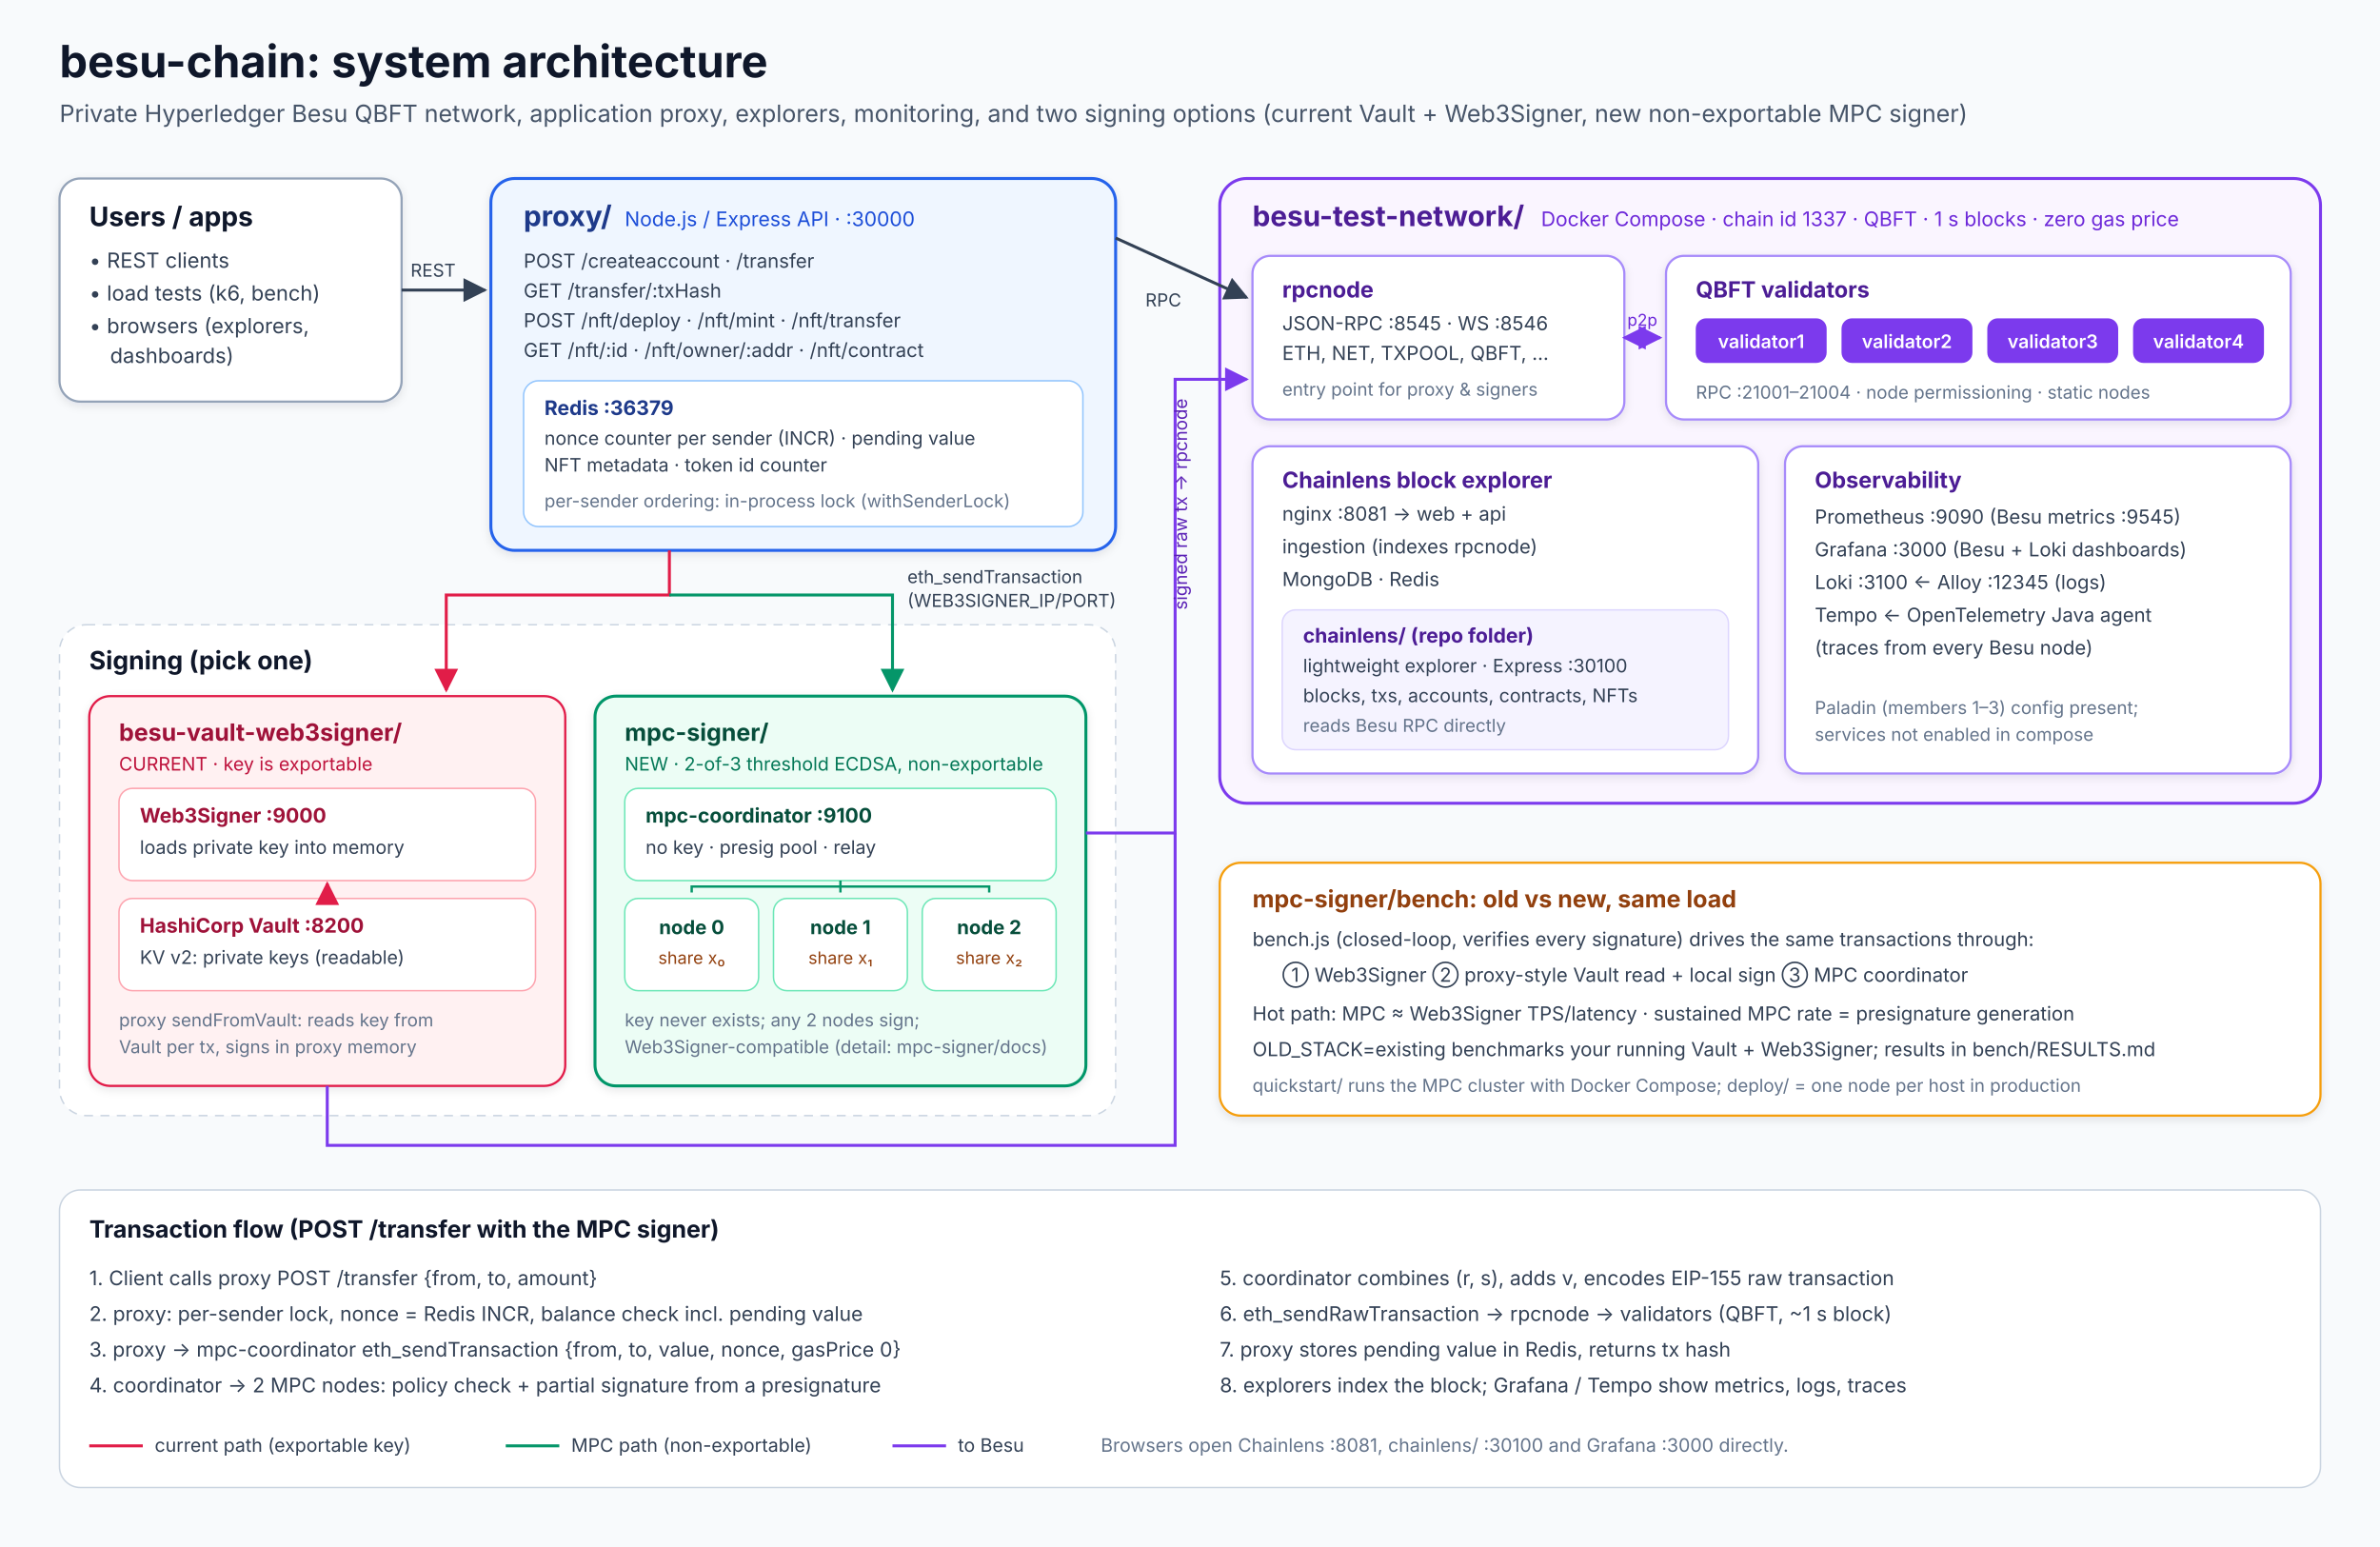
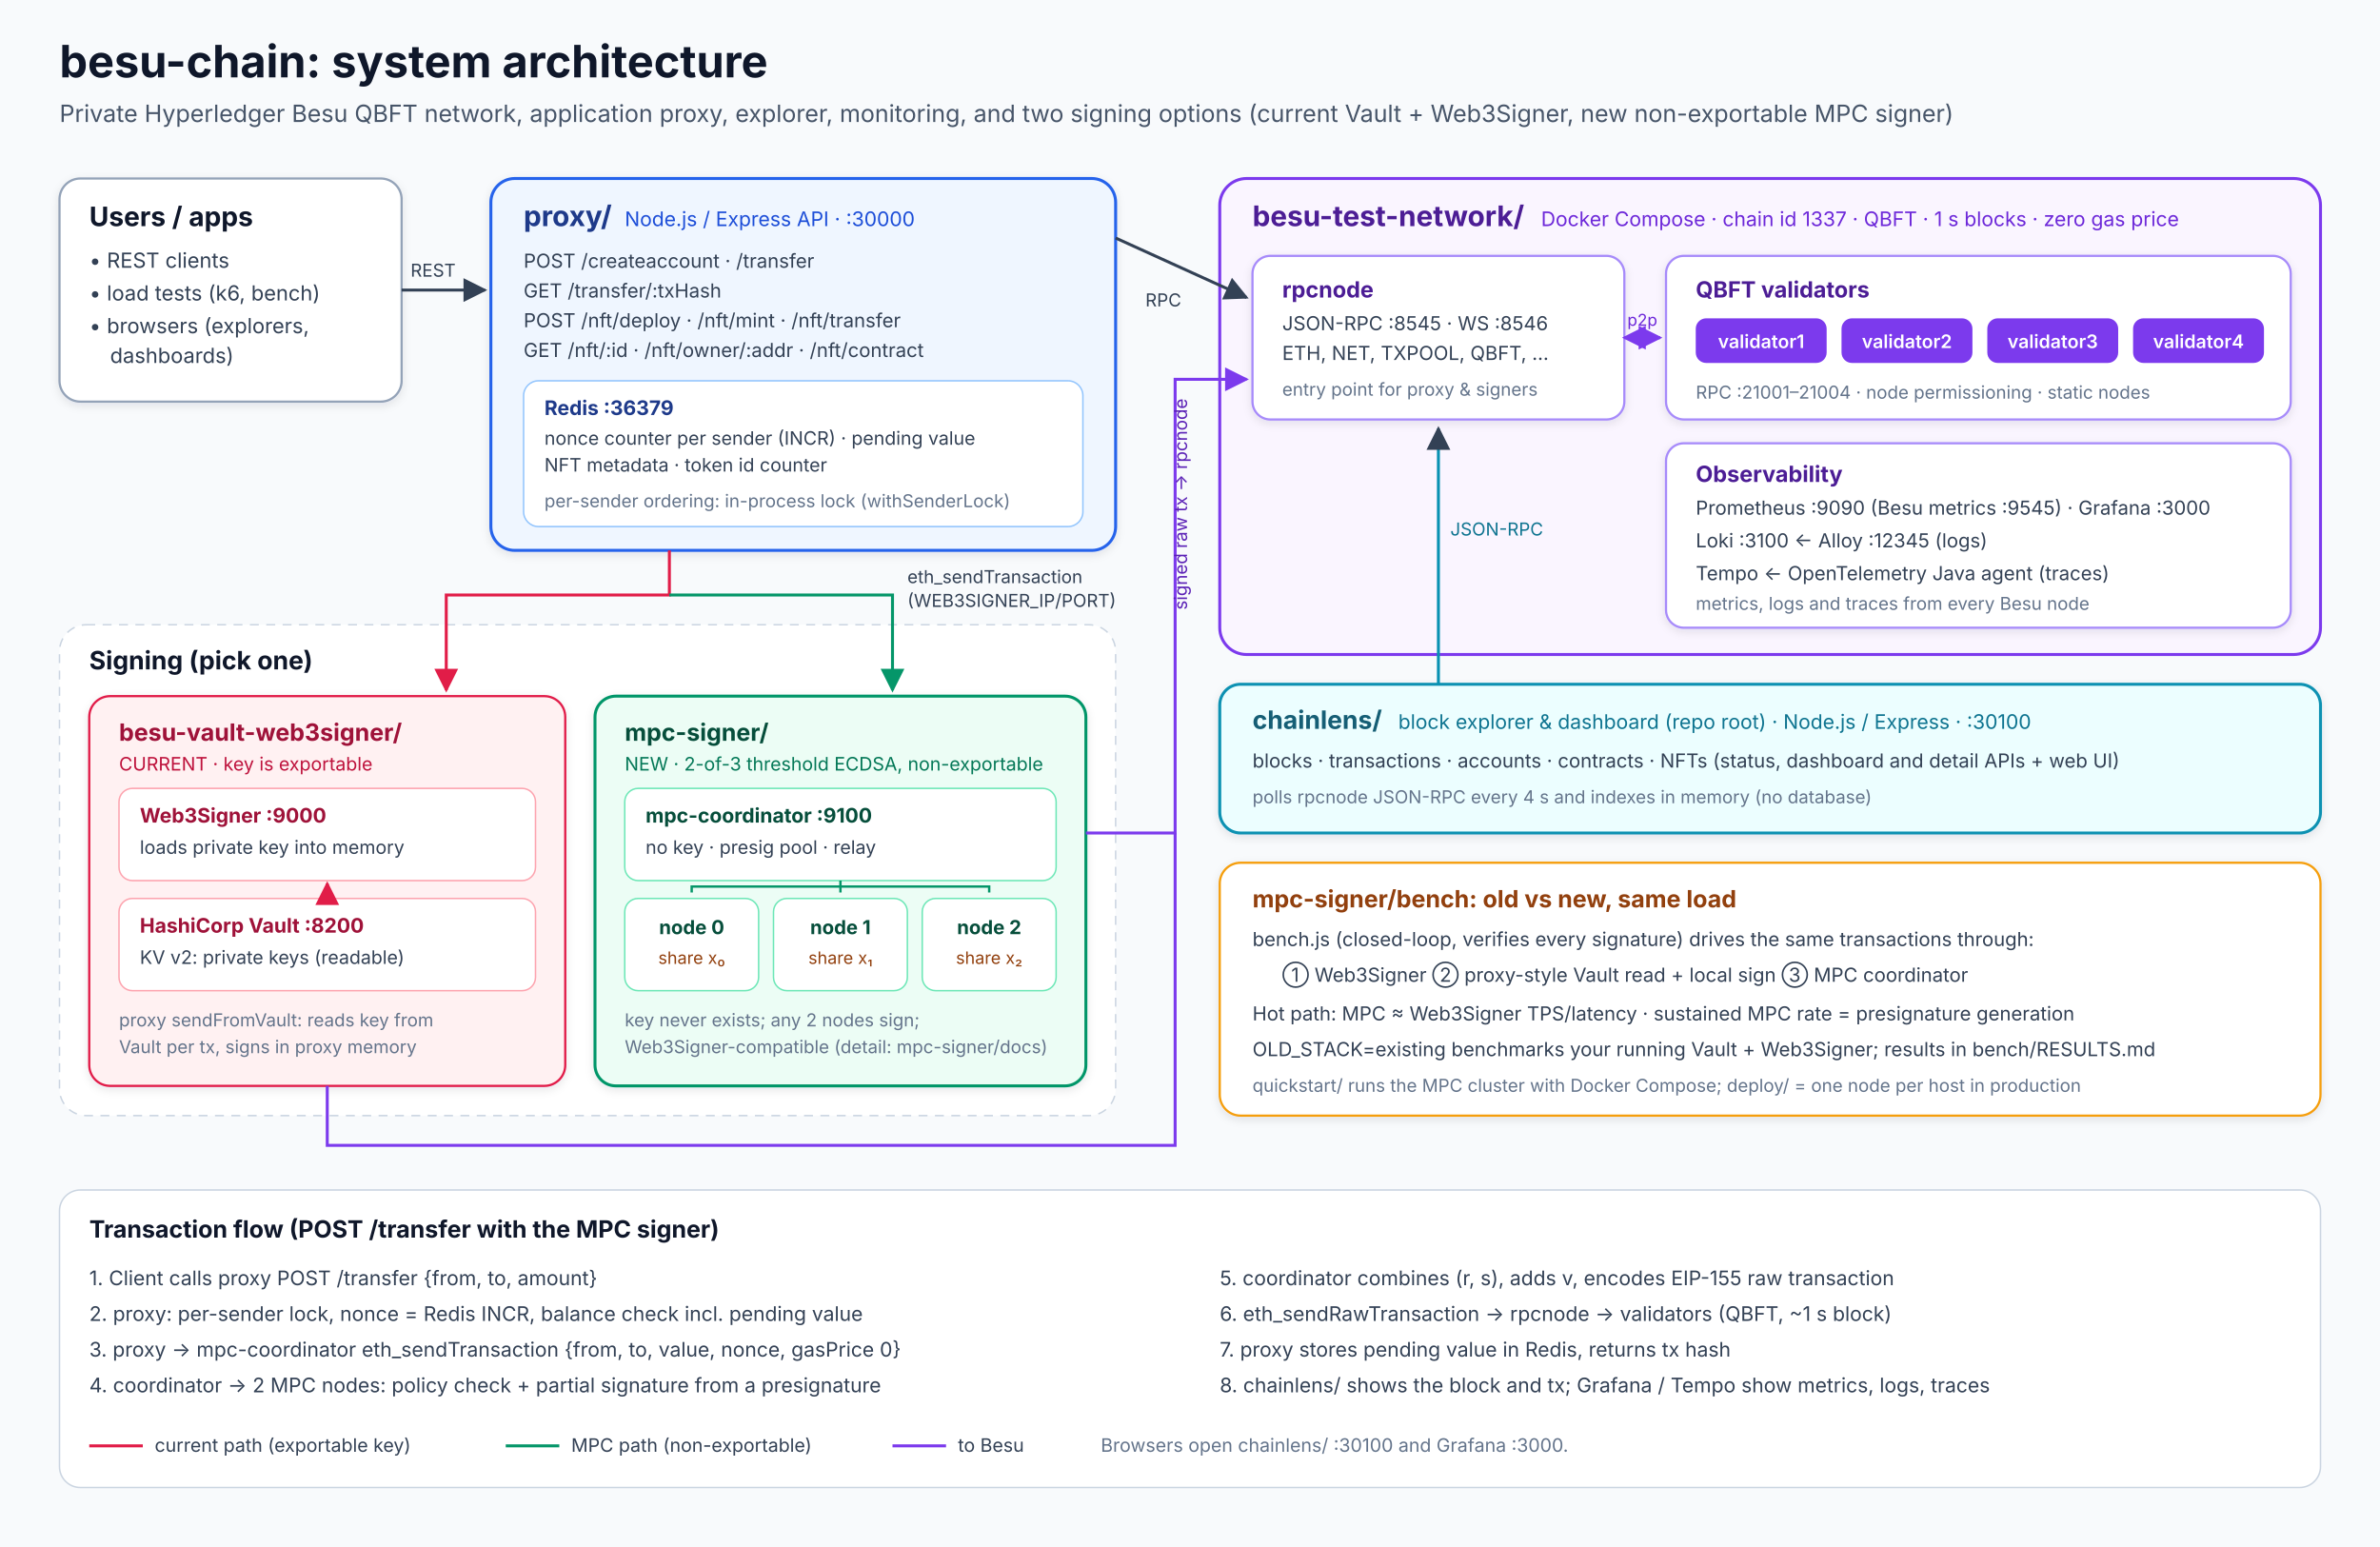
<svg xmlns="http://www.w3.org/2000/svg" width="1600" height="1040" viewBox="0 0 1600 1040" font-family="Inter, 'Segoe UI', Helvetica, Arial, sans-serif">
  <defs>
    <marker id="a" viewBox="0 0 10 10" refX="9" refY="5" markerWidth="8" markerHeight="8" orient="auto-start-reverse">
      <path d="M0,0 L10,5 L0,10 z" fill="#334155" />
    </marker>
    <marker id="aP" viewBox="0 0 10 10" refX="9" refY="5" markerWidth="8" markerHeight="8" orient="auto-start-reverse">
      <path d="M0,0 L10,5 L0,10 z" fill="#7c3aed" />
    </marker>
    <marker id="aG" viewBox="0 0 10 10" refX="9" refY="5" markerWidth="8" markerHeight="8" orient="auto-start-reverse">
      <path d="M0,0 L10,5 L0,10 z" fill="#059669" />
    </marker>
    <marker id="aR" viewBox="0 0 10 10" refX="9" refY="5" markerWidth="8" markerHeight="8" orient="auto-start-reverse">
      <path d="M0,0 L10,5 L0,10 z" fill="#e11d48" />
    </marker>
    <filter id="sh" x="-5%" y="-5%" width="110%" height="115%">
      <feDropShadow dx="0" dy="2" stdDeviation="3" flood-color="#0f172a" flood-opacity="0.10" />
    </filter>
  </defs>
  <rect width="1600" height="1040" fill="#f8fafc" />
  <text x="40" y="52" font-size="30" font-weight="700" fill="#0f172a">besu-chain: system architecture</text>
-   <text x="40" y="82" font-size="16" fill="#475569">Private Hyperledger Besu QBFT network, application proxy, explorers, monitoring, and two signing options (current Vault + Web3Signer, new non-exportable MPC signer)</text>
+   <text x="40" y="82" font-size="16" fill="#475569">Private Hyperledger Besu QBFT network, application proxy, explorer, monitoring, and two signing options (current Vault + Web3Signer, new non-exportable MPC signer)</text>
  <g filter="url(#sh)">
    <rect x="40" y="120" width="230" height="150" rx="14" fill="#ffffff" stroke="#94a3b8" stroke-width="1.5" />
  </g>
  <text x="60" y="152" font-size="18" font-weight="700" fill="#0f172a">Users / apps</text>
  <text x="60" y="180" font-size="14" fill="#334155">• REST clients</text>
  <text x="60" y="202" font-size="14" fill="#334155">• load tests (k6, bench)</text>
  <text x="60" y="224" font-size="14" fill="#334155">• browsers (explorers,</text>
  <text x="74" y="244" font-size="14" fill="#334155">dashboards)</text>
  <g filter="url(#sh)">
    <rect x="330" y="120" width="420" height="250" rx="16" fill="#eff6ff" stroke="#2563eb" stroke-width="2" />
  </g>
  <text x="352" y="152" font-size="19" font-weight="700" fill="#1e3a8a">proxy/</text>
  <text x="420" y="152" font-size="13.5" fill="#1d4ed8">Node.js / Express API · :30000</text>
  <g font-size="13" fill="#334155">
    <text x="352" y="180">POST /createaccount · /transfer</text>
    <text x="352" y="200">GET  /transfer/:txHash</text>
    <text x="352" y="220">POST /nft/deploy · /nft/mint · /nft/transfer</text>
    <text x="352" y="240">GET  /nft/:id · /nft/owner/:addr · /nft/contract</text>
  </g>
  <rect x="352" y="256" width="376" height="98" rx="10" fill="#ffffff" stroke="#93c5fd" />
  <text x="366" y="279" font-size="13.5" font-weight="700" fill="#1e3a8a">Redis :36379</text>
  <text x="366" y="299" font-size="12.5" fill="#334155">nonce counter per sender (INCR) · pending value</text>
  <text x="366" y="317" font-size="12.5" fill="#334155">NFT metadata · token id counter</text>
  <text x="366" y="341" font-size="12" fill="#64748b">per-sender ordering: in-process lock (withSenderLock)</text>
  <line x1="270" y1="195" x2="326" y2="195" stroke="#334155" stroke-width="2" marker-end="url(#a)" />
  <text x="276" y="186" font-size="12" fill="#334155">REST</text>
  <rect x="40" y="420" width="710" height="330" rx="18" fill="#ffffff" stroke="#cbd5e1" stroke-dasharray="6 5" />
  <text x="60" y="450" font-size="17" font-weight="700" fill="#0f172a">Signing (pick one)</text>
  <g filter="url(#sh)">
    <rect x="60" y="468" width="320" height="262" rx="14" fill="#fff1f2" stroke="#e11d48" stroke-width="1.5" />
  </g>
  <text x="80" y="498" font-size="16" font-weight="700" fill="#9f1239">besu-vault-web3signer/</text>
  <text x="80" y="518" font-size="12.5" fill="#be123c">CURRENT · key is exportable</text>
  <rect x="80" y="530" width="280" height="62" rx="9" fill="#ffffff" stroke="#fda4af" />
  <text x="94" y="553" font-size="13.5" font-weight="700" fill="#9f1239">Web3Signer :9000</text>
  <text x="94" y="574" font-size="12.5" fill="#334155">loads private key into memory</text>
  <rect x="80" y="604" width="280" height="62" rx="9" fill="#ffffff" stroke="#fda4af" />
  <text x="94" y="627" font-size="13.5" font-weight="700" fill="#9f1239">HashiCorp Vault :8200</text>
  <text x="94" y="648" font-size="12.5" fill="#334155">KV v2: private keys (readable)</text>
  <line x1="220" y1="604" x2="220" y2="594" stroke="#e11d48" stroke-width="2" marker-end="url(#aR)" />
  <text x="80" y="690" font-size="12" fill="#64748b">proxy sendFromVault: reads key from</text>
  <text x="80" y="708" font-size="12" fill="#64748b">Vault per tx, signs in proxy memory</text>
  <g filter="url(#sh)">
    <rect x="400" y="468" width="330" height="262" rx="14" fill="#ecfdf5" stroke="#059669" stroke-width="2" />
  </g>
  <text x="420" y="498" font-size="16" font-weight="700" fill="#064e3b">mpc-signer/</text>
  <text x="420" y="518" font-size="12.5" fill="#047857">NEW · 2-of-3 threshold ECDSA, non-exportable</text>
  <rect x="420" y="530" width="290" height="62" rx="9" fill="#ffffff" stroke="#6ee7b7" />
  <text x="434" y="553" font-size="13.5" font-weight="700" fill="#064e3b">mpc-coordinator :9100</text>
  <text x="434" y="574" font-size="12.5" fill="#334155">no key · presig pool · relay</text>
  <g>
    <rect x="420" y="604" width="90" height="62" rx="9" fill="#ffffff" stroke="#6ee7b7" />
    <text x="465" y="628" font-size="13" font-weight="700" fill="#064e3b" text-anchor="middle">node 0</text>
    <text x="465" y="648" font-size="11.5" fill="#92400e" text-anchor="middle">share x₀</text>
    <rect x="520" y="604" width="90" height="62" rx="9" fill="#ffffff" stroke="#6ee7b7" />
    <text x="565" y="628" font-size="13" font-weight="700" fill="#064e3b" text-anchor="middle">node 1</text>
    <text x="565" y="648" font-size="11.5" fill="#92400e" text-anchor="middle">share x₁</text>
    <rect x="620" y="604" width="90" height="62" rx="9" fill="#ffffff" stroke="#6ee7b7" />
    <text x="665" y="628" font-size="13" font-weight="700" fill="#064e3b" text-anchor="middle">node 2</text>
    <text x="665" y="648" font-size="11.5" fill="#92400e" text-anchor="middle">share x₂</text>
  </g>
  <g stroke="#059669" stroke-width="1.6" fill="none">
    <path d="M565 592 L565 600" />
    <path d="M465 600 L465 596 L665 596 L665 600" />
  </g>
  <text x="420" y="690" font-size="12" fill="#64748b">key never exists; any 2 nodes sign;</text>
  <text x="420" y="708" font-size="12" fill="#64748b">Web3Signer-compatible (detail: mpc-signer/docs)</text>
  <path d="M 450 370 L 450 400 L 300 400 L 300 464" stroke="#e11d48" stroke-width="2" fill="none" marker-end="url(#aR)" />
  <path d="M 450 400 L 600 400 L 600 464" stroke="#059669" stroke-width="2" fill="none" marker-end="url(#aG)" />
  <text x="610" y="392" font-size="12" fill="#334155">eth_sendTransaction</text>
  <text x="610" y="408" font-size="12" fill="#334155">(WEB3SIGNER_IP/PORT)</text>
-   <rect x="820" y="120" width="740" height="420" rx="18" fill="#faf5ff" stroke="#7c3aed" stroke-width="2" />
+   <rect x="820" y="120" width="740" height="320" rx="18" fill="#faf5ff" stroke="#7c3aed" stroke-width="2" />
  <text x="842" y="152" font-size="19" font-weight="700" fill="#4c1d95">besu-test-network/</text>
  <text x="1036" y="152" font-size="13.5" fill="#6d28d9">Docker Compose · chain id 1337 · QBFT · 1 s blocks · zero gas price</text>
  <g filter="url(#sh)">
    <rect x="842" y="172" width="250" height="110" rx="12" fill="#ffffff" stroke="#a78bfa" stroke-width="1.5" />
  </g>
  <text x="862" y="200" font-size="15" font-weight="700" fill="#4c1d95">rpcnode</text>
  <text x="862" y="222" font-size="13" fill="#334155">JSON-RPC :8545 · WS :8546</text>
  <text x="862" y="242" font-size="13" fill="#334155">ETH, NET, TXPOOL, QBFT, …</text>
  <text x="862" y="266" font-size="12" fill="#64748b">entry point for proxy &amp; signers</text>
  <g filter="url(#sh)">
    <rect x="1120" y="172" width="420" height="110" rx="12" fill="#ffffff" stroke="#a78bfa" stroke-width="1.5" />
  </g>
  <text x="1140" y="200" font-size="15" font-weight="700" fill="#4c1d95">QBFT validators</text>
  <g font-size="12.5" font-weight="600" fill="#ffffff">
    <rect x="1140" y="214" width="88" height="30" rx="7" fill="#7c3aed" />
    <text x="1184" y="234" text-anchor="middle">validator1</text>
    <rect x="1238" y="214" width="88" height="30" rx="7" fill="#7c3aed" />
    <text x="1282" y="234" text-anchor="middle">validator2</text>
    <rect x="1336" y="214" width="88" height="30" rx="7" fill="#7c3aed" />
    <text x="1380" y="234" text-anchor="middle">validator3</text>
    <rect x="1434" y="214" width="88" height="30" rx="7" fill="#7c3aed" />
    <text x="1478" y="234" text-anchor="middle">validator4</text>
  </g>
  <text x="1140" y="268" font-size="12" fill="#64748b">RPC :21001–21004 · node permissioning · static nodes</text>
  <line x1="1092" y1="227" x2="1116" y2="227" stroke="#7c3aed" stroke-width="2" marker-end="url(#aP)" marker-start="url(#aP)" />
  <text x="1094" y="219" font-size="11" fill="#6d28d9">p2p</text>
  <g filter="url(#sh)">
-     <rect x="842" y="300" width="340" height="220" rx="12" fill="#ffffff" stroke="#a78bfa" stroke-width="1.5" />
+     <rect x="1120" y="298" width="420" height="124" rx="12" fill="#ffffff" stroke="#a78bfa" stroke-width="1.5" />
  </g>
-   <text x="862" y="328" font-size="15" font-weight="700" fill="#4c1d95">Chainlens block explorer</text>
-   <text x="862" y="350" font-size="13" fill="#334155">nginx :8081 → web + api</text>
-   <text x="862" y="372" font-size="13" fill="#334155">ingestion (indexes rpcnode)</text>
-   <text x="862" y="394" font-size="13" fill="#334155">MongoDB · Redis</text>
-   <rect x="862" y="410" width="300" height="94" rx="9" fill="#f5f3ff" stroke="#ddd6fe" />
-   <text x="876" y="432" font-size="13.5" font-weight="700" fill="#4c1d95">chainlens/ (repo folder)</text>
-   <text x="876" y="452" font-size="12.5" fill="#334155">lightweight explorer · Express :30100</text>
-   <text x="876" y="472" font-size="12.5" fill="#334155">blocks, txs, accounts, contracts, NFTs</text>
-   <text x="876" y="492" font-size="12" fill="#64748b">reads Besu RPC directly</text>
+   <text x="1140" y="324" font-size="15" font-weight="700" fill="#4c1d95">Observability</text>
+   <text x="1140" y="346" font-size="13" fill="#334155">Prometheus :9090 (Besu metrics :9545) · Grafana :3000</text>
+   <text x="1140" y="368" font-size="13" fill="#334155">Loki :3100 ← Alloy :12345 (logs)</text>
+   <text x="1140" y="390" font-size="13" fill="#334155">Tempo ← OpenTelemetry Java agent (traces)</text>
+   <text x="1140" y="410" font-size="12" fill="#64748b">metrics, logs and traces from every Besu node</text>
  <g filter="url(#sh)">
-     <rect x="1200" y="300" width="340" height="220" rx="12" fill="#ffffff" stroke="#a78bfa" stroke-width="1.5" />
+     <rect x="820" y="460" width="740" height="100" rx="14" fill="#ecfeff" stroke="#0891b2" stroke-width="2" />
  </g>
-   <text x="1220" y="328" font-size="15" font-weight="700" fill="#4c1d95">Observability</text>
-   <text x="1220" y="352" font-size="13" fill="#334155">Prometheus :9090 (Besu metrics :9545)</text>
-   <text x="1220" y="374" font-size="13" fill="#334155">Grafana :3000 (Besu + Loki dashboards)</text>
-   <text x="1220" y="396" font-size="13" fill="#334155">Loki :3100 ← Alloy :12345 (logs)</text>
-   <text x="1220" y="418" font-size="13" fill="#334155">Tempo ← OpenTelemetry Java agent</text>
-   <text x="1220" y="440" font-size="13" fill="#334155">      (traces from every Besu node)</text>
-   <text x="1220" y="480" font-size="12" fill="#64748b">Paladin (members 1–3) config present;</text>
-   <text x="1220" y="498" font-size="12" fill="#64748b">services not enabled in compose</text>
+   <text x="842" y="490" font-size="17" font-weight="700" fill="#155e75">chainlens/</text>
+   <text x="940" y="490" font-size="13.5" fill="#0e7490">block explorer &amp; dashboard (repo root) · Node.js / Express · :30100</text>
+   <text x="842" y="516" font-size="13" fill="#334155">blocks · transactions · accounts · contracts · NFTs (status, dashboard and detail APIs + web UI)</text>
+   <text x="842" y="540" font-size="12" fill="#64748b">polls rpcnode JSON-RPC every 4 s and indexes in memory (no database)</text>
+   <line x1="967" y1="460" x2="967" y2="288" stroke="#0891b2" stroke-width="2" marker-end="url(#a)" />
+   <text x="975" y="360" font-size="12" fill="#0e7490">JSON-RPC</text>
  <path d="M 750 160 L 838 200" stroke="#334155" stroke-width="2" fill="none" marker-end="url(#a)" />
  <text x="770" y="206" font-size="12" fill="#334155">RPC</text>
  <path d="M 380 560 L 395 560" stroke="none" />
  <path d="M 730 560 L 790 560 L 790 255 L 838 255" stroke="#7c3aed" stroke-width="2" fill="none" marker-end="url(#aP)" />
  <path d="M 220 730 L 220 770 L 790 770 L 790 560" stroke="#7c3aed" stroke-width="2" fill="none" />
  <text x="798" y="410" font-size="12" fill="#5b21b6" transform="rotate(-90 798 410)">signed raw tx → rpcnode</text>
  <g filter="url(#sh)">
    <rect x="820" y="580" width="740" height="170" rx="14" fill="#ffffff" stroke="#f59e0b" stroke-width="1.5" />
  </g>
  <text x="842" y="610" font-size="16" font-weight="700" fill="#92400e">mpc-signer/bench: old vs new, same load</text>
  <text x="842" y="636" font-size="13" fill="#334155">bench.js (closed-loop, verifies every signature) drives the same transactions through:</text>
  <text x="862" y="660" font-size="13" fill="#334155">① Web3Signer  ② proxy-style Vault read + local sign  ③ MPC coordinator</text>
  <text x="842" y="686" font-size="13" fill="#334155">Hot path: MPC ≈ Web3Signer TPS/latency · sustained MPC rate = presignature generation</text>
  <text x="842" y="710" font-size="13" fill="#334155">OLD_STACK=existing benchmarks your running Vault + Web3Signer; results in bench/RESULTS.md</text>
  <text x="842" y="734" font-size="12" fill="#64748b">quickstart/ runs the MPC cluster with Docker Compose; deploy/ = one node per host in production</text>
  <g transform="translate(40,800)">
    <rect width="1520" height="200" rx="14" fill="#ffffff" stroke="#cbd5e1" />
    <text x="20" y="32" font-size="16" font-weight="700" fill="#0f172a">Transaction flow (POST /transfer with the MPC signer)</text>
    <g font-size="13.5" fill="#334155">
      <text x="20" y="64">1. Client calls proxy POST /transfer {from, to, amount}</text>
      <text x="20" y="88">2. proxy: per-sender lock, nonce = Redis INCR, balance check incl. pending value</text>
      <text x="20" y="112">3. proxy → mpc-coordinator eth_sendTransaction {from, to, value, nonce, gasPrice 0}</text>
      <text x="20" y="136">4. coordinator → 2 MPC nodes: policy check + partial signature from a presignature</text>
      <text x="780" y="64">5. coordinator combines (r, s), adds v, encodes EIP-155 raw transaction</text>
      <text x="780" y="88">6. eth_sendRawTransaction → rpcnode → validators (QBFT, ~1 s block)</text>
      <text x="780" y="112">7. proxy stores pending value in Redis, returns tx hash</text>
-       <text x="780" y="136">8. explorers index the block; Grafana / Tempo show metrics, logs, traces</text>
+       <text x="780" y="136">8. chainlens/ shows the block and tx; Grafana / Tempo show metrics, logs, traces</text>
    </g>
    <g font-size="12.5">
      <line x1="20" y1="172" x2="56" y2="172" stroke="#e11d48" stroke-width="2" />
      <text x="64" y="176" fill="#334155">current path (exportable key)</text>
      <line x1="300" y1="172" x2="336" y2="172" stroke="#059669" stroke-width="2" />
      <text x="344" y="176" fill="#334155">MPC path (non-exportable)</text>
      <line x1="560" y1="172" x2="596" y2="172" stroke="#7c3aed" stroke-width="2" />
      <text x="604" y="176" fill="#334155">to Besu</text>
-       <text x="700" y="176" fill="#64748b">Browsers open Chainlens :8081, chainlens/ :30100 and Grafana :3000 directly.</text>
+       <text x="700" y="176" fill="#64748b">Browsers open chainlens/ :30100 and Grafana :3000.</text>
    </g>
  </g>
</svg>
